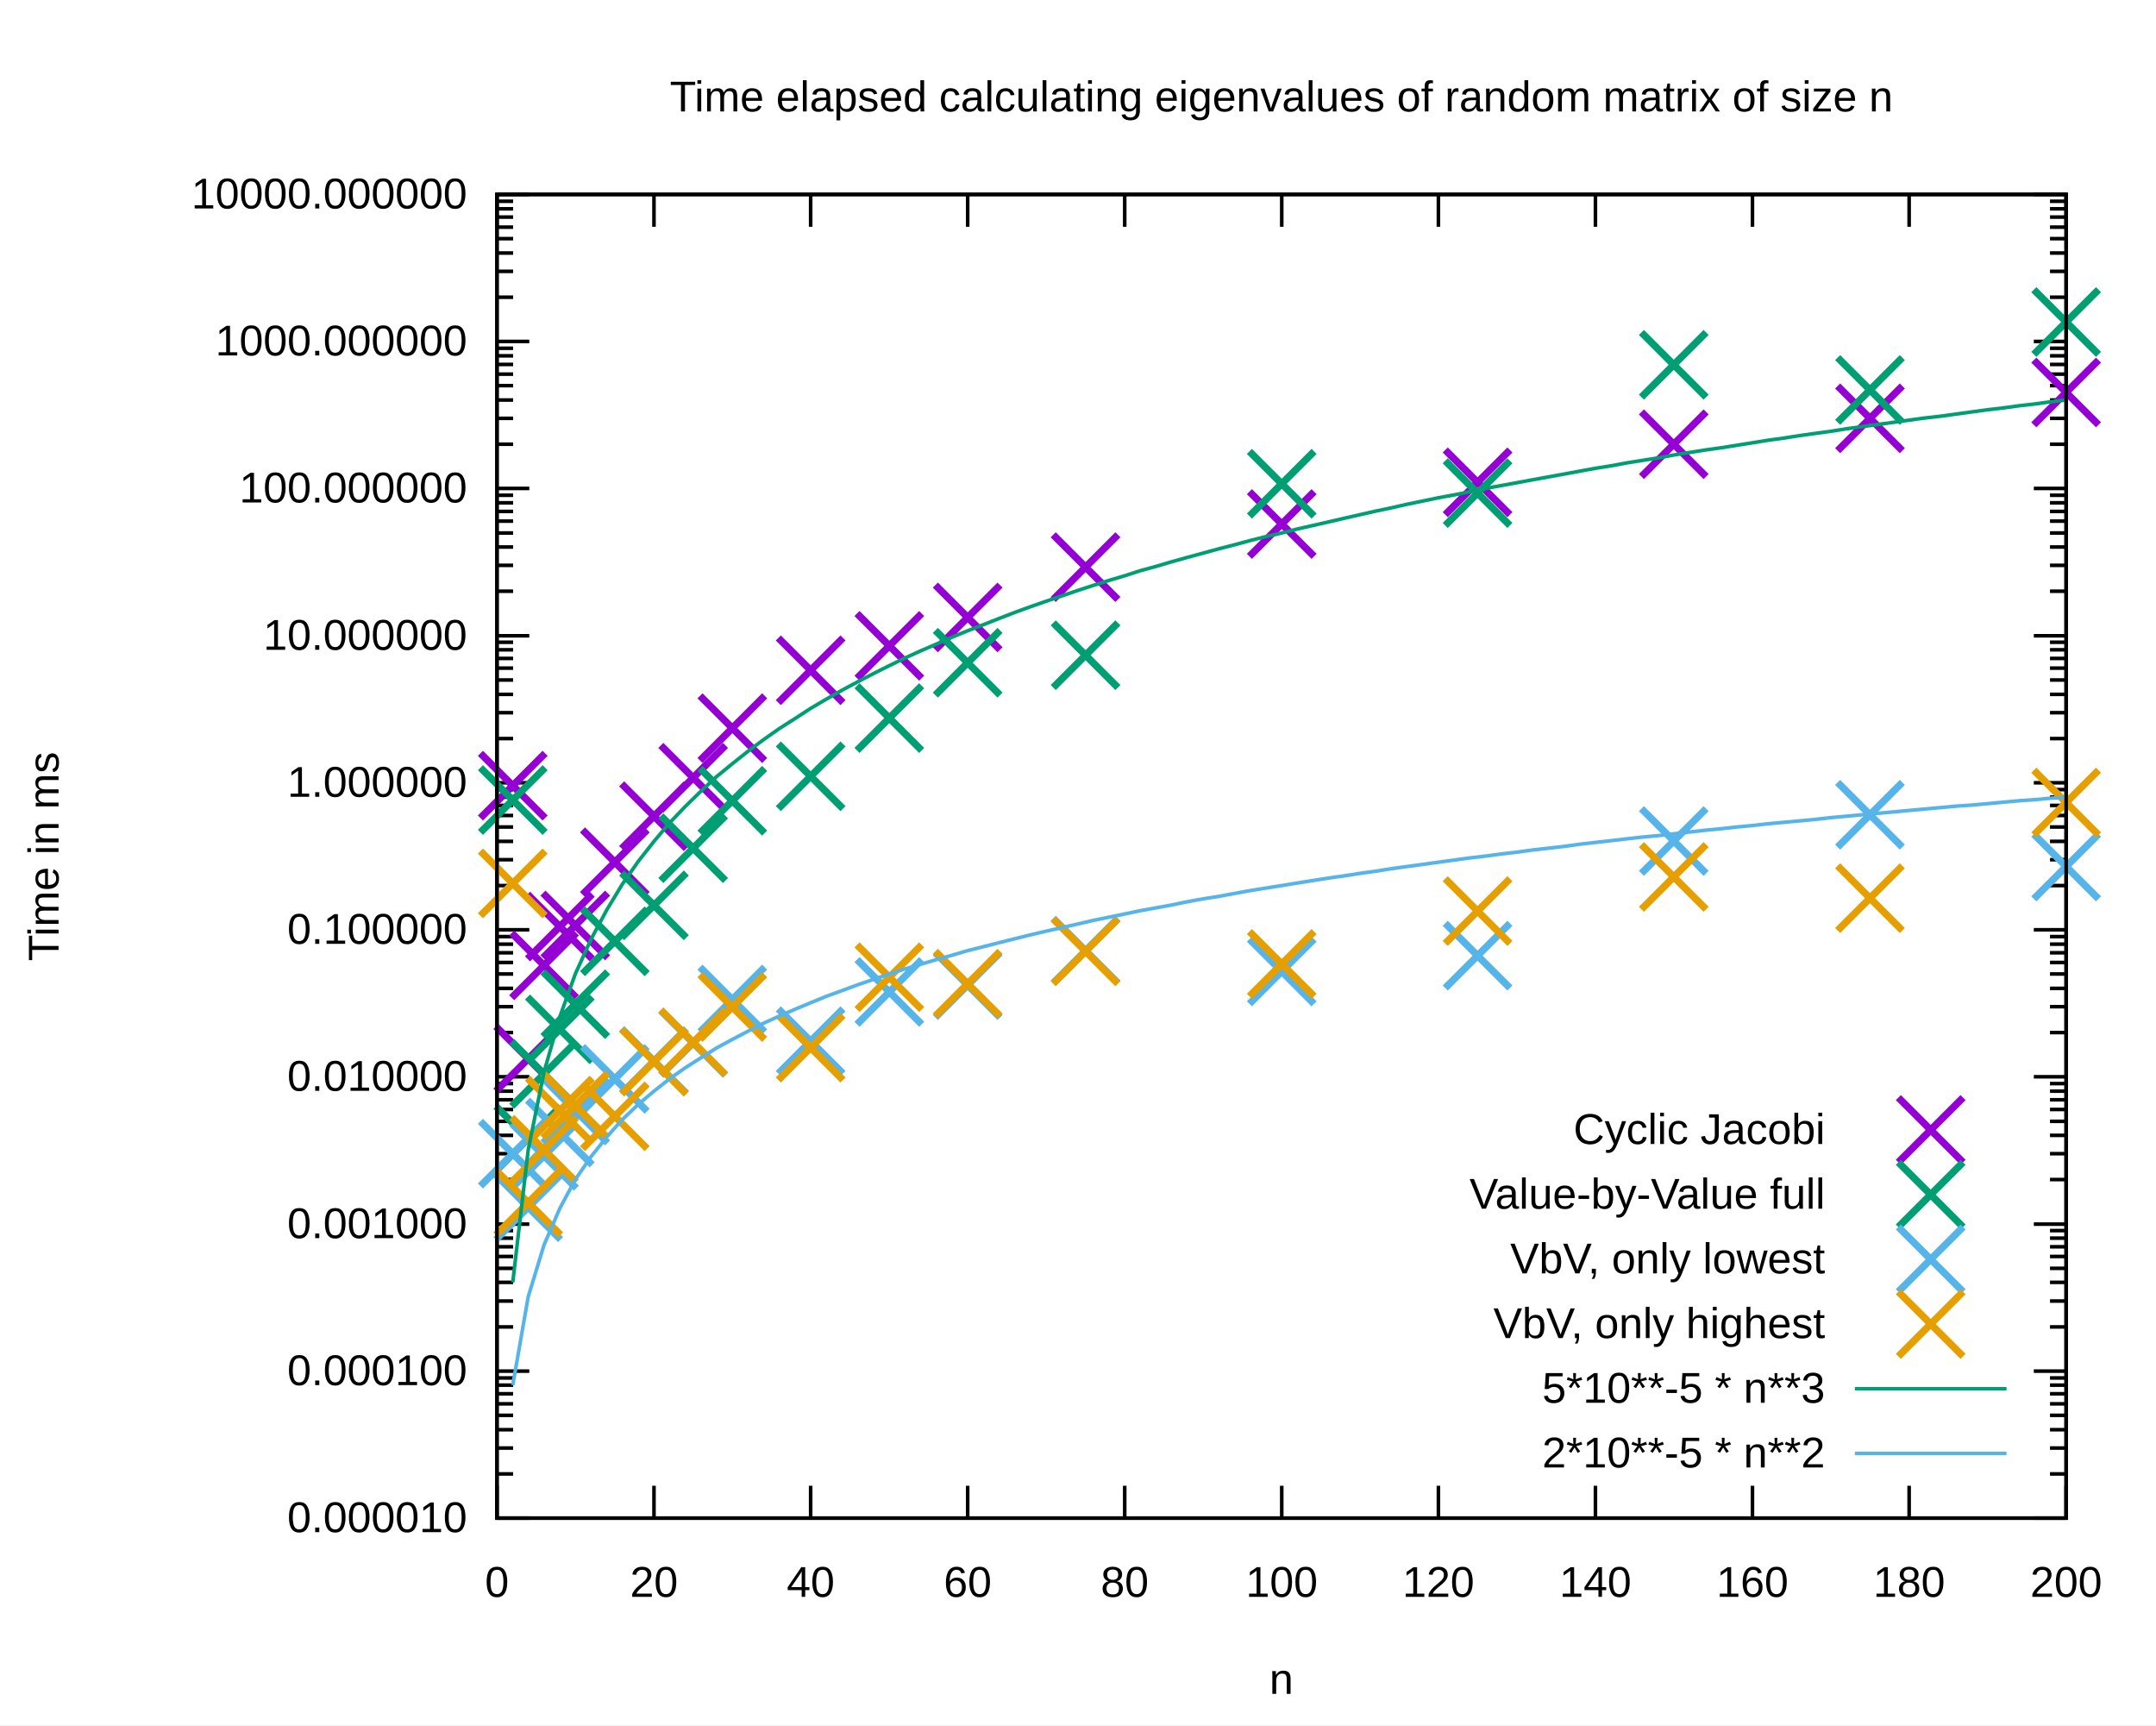
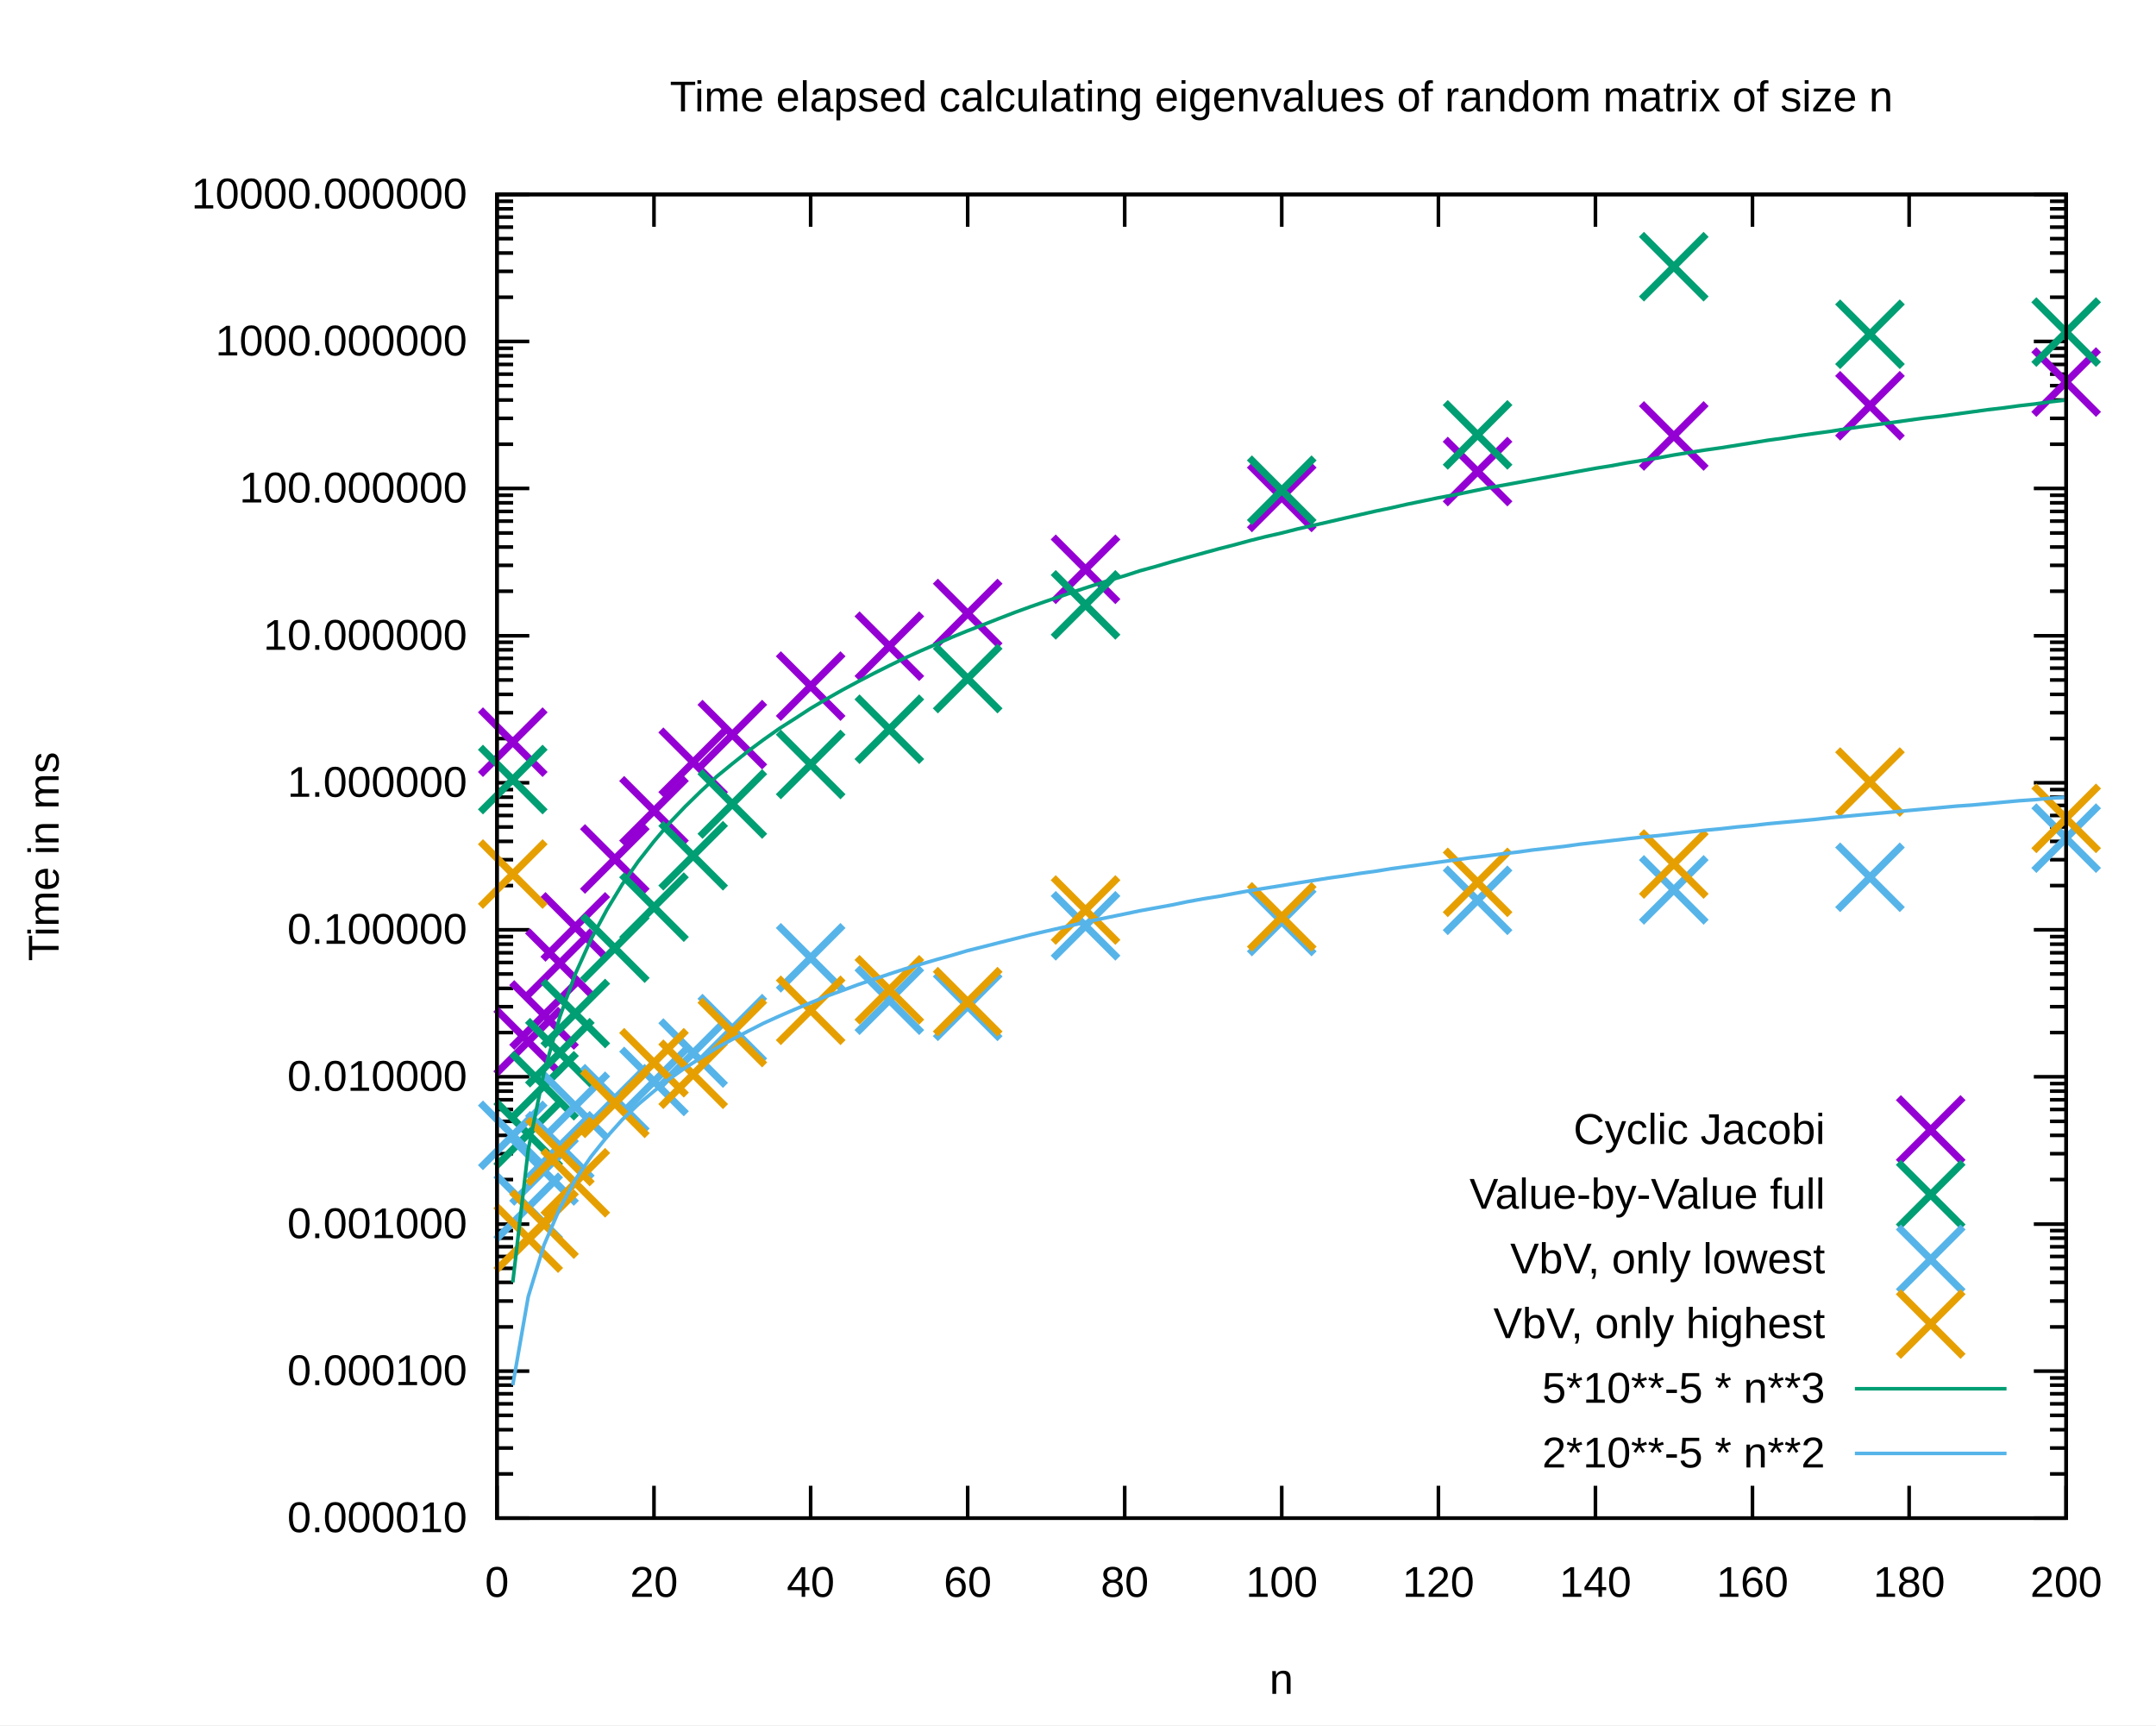
<svg xmlns="http://www.w3.org/2000/svg" xmlns:xlink="http://www.w3.org/1999/xlink" width="600" height="480" viewBox="0 0 600 480">
  <g id="gnuplot_canvas">
    <rect x="0" y="0" width="600" height="480" fill="#ffffff" />
    <defs>
      <circle id="gpDot" r="0.5" stroke-width="0.5" stroke="currentColor" />
      <path id="gpPt0" stroke-width="0.222" stroke="currentColor" d="M-1,0 h2 M0,-1 v2" />
      <path id="gpPt1" stroke-width="0.222" stroke="currentColor" d="M-1,-1 L1,1 M1,-1 L-1,1" />
      <path id="gpPt2" stroke-width="0.222" stroke="currentColor" d="M-1,0 L1,0 M0,-1 L0,1 M-1,-1 L1,1 M-1,1 L1,-1" />
      <rect id="gpPt3" stroke-width="0.222" stroke="currentColor" x="-1" y="-1" width="2" height="2" />
      <rect id="gpPt4" stroke-width="0.222" stroke="currentColor" fill="currentColor" x="-1" y="-1" width="2" height="2" />
      <circle id="gpPt5" stroke-width="0.222" stroke="currentColor" cx="0" cy="0" r="1" />
      <use xlink:href="#gpPt5" id="gpPt6" fill="currentColor" stroke="none" />
      <path id="gpPt7" stroke-width="0.222" stroke="currentColor" d="M0,-1.33 L-1.33,0.67 L1.33,0.67 z" />
      <use xlink:href="#gpPt7" id="gpPt8" fill="currentColor" stroke="none" />
      <use xlink:href="#gpPt7" id="gpPt9" stroke="currentColor" transform="rotate(180)" />
      <use xlink:href="#gpPt9" id="gpPt10" fill="currentColor" stroke="none" />
      <use xlink:href="#gpPt3" id="gpPt11" stroke="currentColor" transform="rotate(45)" />
      <use xlink:href="#gpPt11" id="gpPt12" fill="currentColor" stroke="none" />
      <path id="gpPt13" stroke-width="0.222" stroke="currentColor" d="M0,1.330 L1.265,0.411 L0.782,-1.067 L-0.782,-1.076 L-1.265,0.411 z" />
      <use xlink:href="#gpPt13" id="gpPt14" fill="currentColor" stroke="none" />
      <filter id="textbox" filterUnits="objectBoundingBox" x="0" y="0" height="1" width="1">
        <feFlood flood-color="#FFFFFF" flood-opacity="1" result="bgnd" />
        <feComposite in="SourceGraphic" in2="bgnd" operator="atop" />
      </filter>
      <filter id="greybox" filterUnits="objectBoundingBox" x="0" y="0" height="1" width="1">
        <feFlood flood-color="lightgrey" flood-opacity="1" result="grey" />
        <feComposite in="SourceGraphic" in2="grey" operator="atop" />
      </filter>
    </defs>
    <g fill="none" color="#FFFFFF" stroke="currentColor" stroke-width="1.00" stroke-linecap="butt" stroke-linejoin="miter">
</g>
    <g fill="none" color="black" stroke="currentColor" stroke-width="1.00" stroke-linecap="butt" stroke-linejoin="miter">
      <path stroke="black" d="M138.3,422.4 L147.3,422.4 M575.0,422.4 L566.0,422.4  " />
      <g transform="translate(130.0,426.3)" stroke="none" fill="black" font-family="Arial" font-size="12.00" text-anchor="end">
        <text>
          <tspan font-family="Arial">0.000010</tspan>
        </text>
      </g>
    </g>
    <g fill="none" color="black" stroke="currentColor" stroke-width="1.00" stroke-linecap="butt" stroke-linejoin="miter">
      <path stroke="black" d="M138.3,410.1 L142.8,410.1 M575.0,410.1 L570.5,410.1 M138.3,402.9 L142.8,402.9 M575.0,402.9 L570.5,402.9   M138.3,397.8 L142.8,397.8 M575.0,397.8 L570.5,397.8 M138.3,393.8 L142.8,393.8 M575.0,393.8 L570.5,393.8   M138.3,390.6 L142.8,390.6 M575.0,390.6 L570.5,390.6 M138.3,387.8 L142.8,387.8 M575.0,387.8 L570.5,387.8   M138.3,385.4 L142.8,385.4 M575.0,385.4 L570.5,385.4 M138.3,383.4 L142.8,383.4 M575.0,383.4 L570.5,383.4   M138.3,381.5 L147.3,381.5 M575.0,381.5 L566.0,381.5  " />
      <g transform="translate(130.0,385.4)" stroke="none" fill="black" font-family="Arial" font-size="12.00" text-anchor="end">
        <text>
          <tspan font-family="Arial">0.000100</tspan>
        </text>
      </g>
    </g>
    <g fill="none" color="black" stroke="currentColor" stroke-width="1.00" stroke-linecap="butt" stroke-linejoin="miter">
      <path stroke="black" d="M138.3,369.2 L142.8,369.2 M575.0,369.2 L570.5,369.2 M138.3,362.0 L142.8,362.0 M575.0,362.0 L570.5,362.0   M138.3,356.8 L142.8,356.8 M575.0,356.8 L570.5,356.8 M138.3,352.9 L142.8,352.9 M575.0,352.9 L570.5,352.9   M138.3,349.6 L142.8,349.6 M575.0,349.6 L570.5,349.6 M138.3,346.9 L142.8,346.9 M575.0,346.9 L570.5,346.9   M138.3,344.5 L142.8,344.5 M575.0,344.5 L570.5,344.5 M138.3,342.4 L142.8,342.4 M575.0,342.4 L570.5,342.4   M138.3,340.6 L147.3,340.6 M575.0,340.6 L566.0,340.6  " />
      <g transform="translate(130.0,344.5)" stroke="none" fill="black" font-family="Arial" font-size="12.00" text-anchor="end">
        <text>
          <tspan font-family="Arial">0.001000</tspan>
        </text>
      </g>
    </g>
    <g fill="none" color="black" stroke="currentColor" stroke-width="1.00" stroke-linecap="butt" stroke-linejoin="miter">
      <path stroke="black" d="M138.3,328.2 L142.8,328.2 M575.0,328.2 L570.5,328.2 M138.3,321.0 L142.8,321.0 M575.0,321.0 L570.5,321.0   M138.3,315.9 L142.8,315.9 M575.0,315.9 L570.5,315.9 M138.3,312.0 L142.8,312.0 M575.0,312.0 L570.5,312.0   M138.3,308.7 L142.8,308.7 M575.0,308.7 L570.5,308.7 M138.3,306.0 L142.8,306.0 M575.0,306.0 L570.5,306.0   M138.3,303.6 L142.8,303.6 M575.0,303.6 L570.5,303.6 M138.3,301.5 L142.8,301.5 M575.0,301.5 L570.5,301.5   M138.3,299.6 L147.3,299.6 M575.0,299.6 L566.0,299.6  " />
      <g transform="translate(130.0,303.5)" stroke="none" fill="black" font-family="Arial" font-size="12.00" text-anchor="end">
        <text>
          <tspan font-family="Arial">0.010000</tspan>
        </text>
      </g>
    </g>
    <g fill="none" color="black" stroke="currentColor" stroke-width="1.00" stroke-linecap="butt" stroke-linejoin="miter">
      <path stroke="black" d="M138.3,287.3 L142.8,287.3 M575.0,287.3 L570.5,287.3 M138.3,280.1 L142.8,280.1 M575.0,280.1 L570.5,280.1   M138.3,275.0 L142.8,275.0 M575.0,275.0 L570.5,275.0 M138.3,271.0 L142.8,271.0 M575.0,271.0 L570.5,271.0   M138.3,267.8 L142.8,267.8 M575.0,267.8 L570.5,267.8 M138.3,265.1 L142.8,265.1 M575.0,265.1 L570.5,265.1   M138.3,262.7 L142.8,262.7 M575.0,262.7 L570.5,262.7 M138.3,260.6 L142.8,260.6 M575.0,260.6 L570.5,260.6   M138.3,258.7 L147.3,258.7 M575.0,258.7 L566.0,258.7  " />
      <g transform="translate(130.0,262.6)" stroke="none" fill="black" font-family="Arial" font-size="12.00" text-anchor="end">
        <text>
          <tspan font-family="Arial">0.100000</tspan>
        </text>
      </g>
    </g>
    <g fill="none" color="black" stroke="currentColor" stroke-width="1.00" stroke-linecap="butt" stroke-linejoin="miter">
      <path stroke="black" d="M138.3,246.4 L142.8,246.4 M575.0,246.4 L570.5,246.4 M138.3,239.2 L142.8,239.2 M575.0,239.2 L570.5,239.2   M138.3,234.1 L142.8,234.1 M575.0,234.1 L570.5,234.1 M138.3,230.1 L142.8,230.1 M575.0,230.1 L570.5,230.1   M138.3,226.9 L142.8,226.9 M575.0,226.9 L570.5,226.9 M138.3,224.1 L142.8,224.1 M575.0,224.1 L570.5,224.1   M138.3,221.8 L142.8,221.8 M575.0,221.8 L570.5,221.8 M138.3,219.7 L142.8,219.7 M575.0,219.7 L570.5,219.7   M138.3,217.8 L147.3,217.8 M575.0,217.8 L566.0,217.8  " />
      <g transform="translate(130.0,221.7)" stroke="none" fill="black" font-family="Arial" font-size="12.00" text-anchor="end">
        <text>
          <tspan font-family="Arial">1.000000</tspan>
        </text>
      </g>
    </g>
    <g fill="none" color="black" stroke="currentColor" stroke-width="1.00" stroke-linecap="butt" stroke-linejoin="miter">
      <path stroke="black" d="M138.3,205.5 L142.8,205.5 M575.0,205.5 L570.5,205.5 M138.3,198.3 L142.8,198.3 M575.0,198.3 L570.5,198.3   M138.3,193.2 L142.8,193.2 M575.0,193.2 L570.5,193.2 M138.3,189.2 L142.8,189.2 M575.0,189.2 L570.5,189.2   M138.3,185.9 L142.8,185.9 M575.0,185.9 L570.5,185.9 M138.3,183.2 L142.8,183.2 M575.0,183.2 L570.5,183.2   M138.3,180.8 L142.8,180.8 M575.0,180.8 L570.5,180.8 M138.3,178.7 L142.8,178.7 M575.0,178.7 L570.5,178.7   M138.3,176.9 L147.3,176.9 M575.0,176.9 L566.0,176.9  " />
      <g transform="translate(130.0,180.8)" stroke="none" fill="black" font-family="Arial" font-size="12.00" text-anchor="end">
        <text>
          <tspan font-family="Arial">10.000000</tspan>
        </text>
      </g>
    </g>
    <g fill="none" color="black" stroke="currentColor" stroke-width="1.00" stroke-linecap="butt" stroke-linejoin="miter">
      <path stroke="black" d="M138.3,164.5 L142.8,164.5 M575.0,164.5 L570.5,164.5 M138.3,157.3 L142.8,157.3 M575.0,157.3 L570.5,157.3   M138.3,152.2 L142.8,152.2 M575.0,152.2 L570.5,152.2 M138.3,148.3 L142.8,148.3 M575.0,148.3 L570.5,148.3   M138.3,145.0 L142.8,145.0 M575.0,145.0 L570.5,145.0 M138.3,142.3 L142.8,142.3 M575.0,142.3 L570.5,142.3   M138.3,139.9 L142.8,139.9 M575.0,139.9 L570.5,139.9 M138.3,137.8 L142.8,137.8 M575.0,137.8 L570.5,137.8   M138.3,135.9 L147.3,135.9 M575.0,135.9 L566.0,135.9  " />
      <g transform="translate(130.0,139.8)" stroke="none" fill="black" font-family="Arial" font-size="12.00" text-anchor="end">
        <text>
          <tspan font-family="Arial">100.000000</tspan>
        </text>
      </g>
    </g>
    <g fill="none" color="black" stroke="currentColor" stroke-width="1.00" stroke-linecap="butt" stroke-linejoin="miter">
      <path stroke="black" d="M138.3,123.6 L142.8,123.6 M575.0,123.6 L570.5,123.6 M138.3,116.4 L142.8,116.4 M575.0,116.4 L570.5,116.4   M138.3,111.3 L142.8,111.3 M575.0,111.3 L570.5,111.3 M138.3,107.3 L142.8,107.3 M575.0,107.3 L570.5,107.3   M138.3,104.1 L142.8,104.1 M575.0,104.1 L570.5,104.1 M138.3,101.4 L142.8,101.4 M575.0,101.4 L570.5,101.4   M138.3,99.0 L142.8,99.0 M575.0,99.0 L570.5,99.0 M138.3,96.9 L142.8,96.9 M575.0,96.9 L570.5,96.9   M138.3,95.0 L147.3,95.0 M575.0,95.0 L566.0,95.0  " />
      <g transform="translate(130.0,98.9)" stroke="none" fill="black" font-family="Arial" font-size="12.00" text-anchor="end">
        <text>
          <tspan font-family="Arial">1000.000000</tspan>
        </text>
      </g>
    </g>
    <g fill="none" color="black" stroke="currentColor" stroke-width="1.00" stroke-linecap="butt" stroke-linejoin="miter">
      <path stroke="black" d="M138.3,82.7 L142.8,82.7 M575.0,82.7 L570.5,82.7 M138.3,75.5 L142.8,75.5 M575.0,75.5 L570.5,75.5   M138.3,70.4 L142.8,70.4 M575.0,70.4 L570.5,70.4 M138.3,66.4 L142.8,66.4 M575.0,66.4 L570.5,66.4   M138.3,63.2 L142.8,63.2 M575.0,63.2 L570.5,63.2 M138.3,60.4 L142.8,60.4 M575.0,60.4 L570.5,60.4   M138.3,58.1 L142.8,58.1 M575.0,58.1 L570.5,58.1 M138.3,56.0 L142.8,56.0 M575.0,56.0 L570.5,56.0   M138.3,54.1 L147.3,54.1 M575.0,54.1 L566.0,54.1  " />
      <g transform="translate(130.0,58.0)" stroke="none" fill="black" font-family="Arial" font-size="12.00" text-anchor="end">
        <text>
          <tspan font-family="Arial">10000.000000</tspan>
        </text>
      </g>
    </g>
    <g fill="none" color="black" stroke="currentColor" stroke-width="1.00" stroke-linecap="butt" stroke-linejoin="miter">
      <path stroke="black" d="M138.3,422.4 L138.3,413.4 M138.3,54.1 L138.3,63.1  " />
      <g transform="translate(138.3,444.3)" stroke="none" fill="black" font-family="Arial" font-size="12.00" text-anchor="middle">
        <text>
          <tspan font-family="Arial"> 0</tspan>
        </text>
      </g>
    </g>
    <g fill="none" color="black" stroke="currentColor" stroke-width="1.00" stroke-linecap="butt" stroke-linejoin="miter">
      <path stroke="black" d="M182.0,422.4 L182.0,413.4 M182.0,54.1 L182.0,63.1  " />
      <g transform="translate(182.0,444.3)" stroke="none" fill="black" font-family="Arial" font-size="12.00" text-anchor="middle">
        <text>
          <tspan font-family="Arial"> 20</tspan>
        </text>
      </g>
    </g>
    <g fill="none" color="black" stroke="currentColor" stroke-width="1.00" stroke-linecap="butt" stroke-linejoin="miter">
      <path stroke="black" d="M225.6,422.4 L225.6,413.4 M225.6,54.1 L225.6,63.1  " />
      <g transform="translate(225.6,444.3)" stroke="none" fill="black" font-family="Arial" font-size="12.00" text-anchor="middle">
        <text>
          <tspan font-family="Arial"> 40</tspan>
        </text>
      </g>
    </g>
    <g fill="none" color="black" stroke="currentColor" stroke-width="1.00" stroke-linecap="butt" stroke-linejoin="miter">
      <path stroke="black" d="M269.3,422.4 L269.3,413.4 M269.3,54.1 L269.3,63.1  " />
      <g transform="translate(269.3,444.3)" stroke="none" fill="black" font-family="Arial" font-size="12.00" text-anchor="middle">
        <text>
          <tspan font-family="Arial"> 60</tspan>
        </text>
      </g>
    </g>
    <g fill="none" color="black" stroke="currentColor" stroke-width="1.00" stroke-linecap="butt" stroke-linejoin="miter">
      <path stroke="black" d="M313.0,422.4 L313.0,413.4 M313.0,54.1 L313.0,63.1  " />
      <g transform="translate(313.0,444.3)" stroke="none" fill="black" font-family="Arial" font-size="12.00" text-anchor="middle">
        <text>
          <tspan font-family="Arial"> 80</tspan>
        </text>
      </g>
    </g>
    <g fill="none" color="black" stroke="currentColor" stroke-width="1.00" stroke-linecap="butt" stroke-linejoin="miter">
      <path stroke="black" d="M356.7,422.4 L356.7,413.4 M356.7,54.1 L356.7,63.1  " />
      <g transform="translate(356.7,444.3)" stroke="none" fill="black" font-family="Arial" font-size="12.00" text-anchor="middle">
        <text>
          <tspan font-family="Arial"> 100</tspan>
        </text>
      </g>
    </g>
    <g fill="none" color="black" stroke="currentColor" stroke-width="1.00" stroke-linecap="butt" stroke-linejoin="miter">
      <path stroke="black" d="M400.3,422.4 L400.3,413.4 M400.3,54.1 L400.3,63.1  " />
      <g transform="translate(400.3,444.3)" stroke="none" fill="black" font-family="Arial" font-size="12.00" text-anchor="middle">
        <text>
          <tspan font-family="Arial"> 120</tspan>
        </text>
      </g>
    </g>
    <g fill="none" color="black" stroke="currentColor" stroke-width="1.00" stroke-linecap="butt" stroke-linejoin="miter">
      <path stroke="black" d="M444.0,422.4 L444.0,413.4 M444.0,54.1 L444.0,63.1  " />
      <g transform="translate(444.0,444.3)" stroke="none" fill="black" font-family="Arial" font-size="12.00" text-anchor="middle">
        <text>
          <tspan font-family="Arial"> 140</tspan>
        </text>
      </g>
    </g>
    <g fill="none" color="black" stroke="currentColor" stroke-width="1.00" stroke-linecap="butt" stroke-linejoin="miter">
      <path stroke="black" d="M487.7,422.4 L487.7,413.4 M487.7,54.1 L487.7,63.1  " />
      <g transform="translate(487.7,444.3)" stroke="none" fill="black" font-family="Arial" font-size="12.00" text-anchor="middle">
        <text>
          <tspan font-family="Arial"> 160</tspan>
        </text>
      </g>
    </g>
    <g fill="none" color="black" stroke="currentColor" stroke-width="1.00" stroke-linecap="butt" stroke-linejoin="miter">
      <path stroke="black" d="M531.3,422.4 L531.3,413.4 M531.3,54.1 L531.3,63.1  " />
      <g transform="translate(531.3,444.3)" stroke="none" fill="black" font-family="Arial" font-size="12.00" text-anchor="middle">
        <text>
          <tspan font-family="Arial"> 180</tspan>
        </text>
      </g>
    </g>
    <g fill="none" color="black" stroke="currentColor" stroke-width="1.00" stroke-linecap="butt" stroke-linejoin="miter">
      <path stroke="black" d="M575.0,422.4 L575.0,413.4 M575.0,54.1 L575.0,63.1  " />
      <g transform="translate(575.0,444.3)" stroke="none" fill="black" font-family="Arial" font-size="12.00" text-anchor="middle">
        <text>
          <tspan font-family="Arial"> 200</tspan>
        </text>
      </g>
    </g>
    <g fill="none" color="black" stroke="currentColor" stroke-width="1.00" stroke-linecap="butt" stroke-linejoin="miter">
</g>
    <g fill="none" color="black" stroke="currentColor" stroke-width="1.00" stroke-linecap="butt" stroke-linejoin="miter">
      <path stroke="black" d="M138.3,54.1 L138.3,422.4 L575.0,422.4 L575.0,54.1 L138.3,54.1 Z  " />
    </g>
    <g fill="none" color="black" stroke="currentColor" stroke-width="1.00" stroke-linecap="butt" stroke-linejoin="miter">
      <g transform="translate(16.3,238.3) rotate(270)" stroke="none" fill="black" font-family="Arial" font-size="12.00" text-anchor="middle">
        <text>
          <tspan font-family="Arial">Time in ms</tspan>
        </text>
      </g>
    </g>
    <g fill="none" color="black" stroke="currentColor" stroke-width="1.00" stroke-linecap="butt" stroke-linejoin="miter">
      <g transform="translate(356.6,471.3)" stroke="none" fill="black" font-family="Arial" font-size="12.00" text-anchor="middle">
        <text>
          <tspan font-family="Arial">n</tspan>
        </text>
      </g>
    </g>
    <g fill="none" color="black" stroke="currentColor" stroke-width="1.00" stroke-linecap="butt" stroke-linejoin="miter">
      <g transform="translate(356.6,31.0)" stroke="none" fill="black" font-family="Arial" font-size="12.00" text-anchor="middle">
        <text>
          <tspan font-family="Arial">Time elapsed calculating eigenvalues of random matrix of size n</tspan>
        </text>
      </g>
    </g>
    <g id="gnuplot_plot_1">
      <g fill="none" color="black" stroke="currentColor" stroke-width="1.00" stroke-linecap="butt" stroke-linejoin="miter">
        <g transform="translate(507.9,318.3)" stroke="none" fill="black" font-family="Arial" font-size="12.00" text-anchor="end">
          <text>
            <tspan font-family="Arial">Cyclic Jacobi</tspan>
          </text>
        </g>
      </g>
      <g fill="none" color="black" stroke="currentColor" stroke-width="1.00" stroke-linecap="butt" stroke-linejoin="miter">
-         <use xlink:href="#gpPt1" transform="translate(142.7,218.6) scale(9.00)" color="rgb(148,   0, 211)" />
-         <use xlink:href="#gpPt1" transform="translate(147.0,294.6) scale(9.00)" color="rgb(148,   0, 211)" />
-         <use xlink:href="#gpPt1" transform="translate(151.4,268.6) scale(9.00)" color="rgb(148,   0, 211)" />
-         <use xlink:href="#gpPt1" transform="translate(155.8,257.8) scale(9.00)" color="rgb(148,   0, 211)" />
-         <use xlink:href="#gpPt1" transform="translate(160.1,257.5) scale(9.00)" color="rgb(148,   0, 211)" />
-         <use xlink:href="#gpPt1" transform="translate(171.1,239.9) scale(9.00)" color="rgb(148,   0, 211)" />
-         <use xlink:href="#gpPt1" transform="translate(182.0,227.1) scale(9.00)" color="rgb(148,   0, 211)" />
-         <use xlink:href="#gpPt1" transform="translate(192.9,216.4) scale(9.00)" color="rgb(148,   0, 211)" />
-         <use xlink:href="#gpPt1" transform="translate(203.8,202.6) scale(9.00)" color="rgb(148,   0, 211)" />
-         <use xlink:href="#gpPt1" transform="translate(225.6,186.5) scale(9.00)" color="rgb(148,   0, 211)" />
-         <use xlink:href="#gpPt1" transform="translate(247.5,179.7) scale(9.00)" color="rgb(148,   0, 211)" />
-         <use xlink:href="#gpPt1" transform="translate(269.3,171.8) scale(9.00)" color="rgb(148,   0, 211)" />
-         <use xlink:href="#gpPt1" transform="translate(302.1,157.8) scale(9.00)" color="rgb(148,   0, 211)" />
-         <use xlink:href="#gpPt1" transform="translate(356.7,145.8) scale(9.00)" color="rgb(148,   0, 211)" />
-         <use xlink:href="#gpPt1" transform="translate(411.2,134.2) scale(9.00)" color="rgb(148,   0, 211)" />
-         <use xlink:href="#gpPt1" transform="translate(465.8,123.6) scale(9.00)" color="rgb(148,   0, 211)" />
-         <use xlink:href="#gpPt1" transform="translate(520.4,116.4) scale(9.00)" color="rgb(148,   0, 211)" />
-         <use xlink:href="#gpPt1" transform="translate(575.0,109.2) scale(9.00)" color="rgb(148,   0, 211)" />
+         <use xlink:href="#gpPt1" transform="translate(142.7,206.5) scale(9.00)" color="rgb(148,   0, 211)" />
+         <use xlink:href="#gpPt1" transform="translate(147.0,289.8) scale(9.00)" color="rgb(148,   0, 211)" />
+         <use xlink:href="#gpPt1" transform="translate(151.4,282.4) scale(9.00)" color="rgb(148,   0, 211)" />
+         <use xlink:href="#gpPt1" transform="translate(155.8,268.0) scale(9.00)" color="rgb(148,   0, 211)" />
+         <use xlink:href="#gpPt1" transform="translate(160.1,257.9) scale(9.00)" color="rgb(148,   0, 211)" />
+         <use xlink:href="#gpPt1" transform="translate(171.1,239.0) scale(9.00)" color="rgb(148,   0, 211)" />
+         <use xlink:href="#gpPt1" transform="translate(182.0,225.6) scale(9.00)" color="rgb(148,   0, 211)" />
+         <use xlink:href="#gpPt1" transform="translate(192.9,212.1) scale(9.00)" color="rgb(148,   0, 211)" />
+         <use xlink:href="#gpPt1" transform="translate(203.8,204.4) scale(9.00)" color="rgb(148,   0, 211)" />
+         <use xlink:href="#gpPt1" transform="translate(225.6,190.9) scale(9.00)" color="rgb(148,   0, 211)" />
+         <use xlink:href="#gpPt1" transform="translate(247.5,179.8) scale(9.00)" color="rgb(148,   0, 211)" />
+         <use xlink:href="#gpPt1" transform="translate(269.3,170.7) scale(9.00)" color="rgb(148,   0, 211)" />
+         <use xlink:href="#gpPt1" transform="translate(302.1,158.4) scale(9.00)" color="rgb(148,   0, 211)" />
+         <use xlink:href="#gpPt1" transform="translate(356.7,138.4) scale(9.00)" color="rgb(148,   0, 211)" />
+         <use xlink:href="#gpPt1" transform="translate(411.2,131.2) scale(9.00)" color="rgb(148,   0, 211)" />
+         <use xlink:href="#gpPt1" transform="translate(465.8,121.3) scale(9.00)" color="rgb(148,   0, 211)" />
+         <use xlink:href="#gpPt1" transform="translate(520.4,112.9) scale(9.00)" color="rgb(148,   0, 211)" />
+         <use xlink:href="#gpPt1" transform="translate(575.0,106.3) scale(9.00)" color="rgb(148,   0, 211)" />
        <use xlink:href="#gpPt1" transform="translate(537.3,314.4) scale(9.00)" color="rgb(148,   0, 211)" />
      </g>
    </g>
    <g id="gnuplot_plot_2">
      <g fill="none" color="black" stroke="currentColor" stroke-width="1.00" stroke-linecap="butt" stroke-linejoin="miter">
        <g transform="translate(507.9,336.3)" stroke="none" fill="black" font-family="Arial" font-size="12.00" text-anchor="end">
          <text>
            <tspan font-family="Arial">Value-by-Value full</tspan>
          </text>
        </g>
      </g>
      <g fill="none" color="black" stroke="currentColor" stroke-width="1.00" stroke-linecap="butt" stroke-linejoin="miter">
-         <use xlink:href="#gpPt1" transform="translate(142.7,222.6) scale(9.00)" color="rgb(  0, 158, 115)" />
-         <use xlink:href="#gpPt1" transform="translate(147.0,316.8) scale(9.00)" color="rgb(  0, 158, 115)" />
-         <use xlink:href="#gpPt1" transform="translate(151.4,298.8) scale(9.00)" color="rgb(  0, 158, 115)" />
-         <use xlink:href="#gpPt1" transform="translate(155.8,286.4) scale(9.00)" color="rgb(  0, 158, 115)" />
-         <use xlink:href="#gpPt1" transform="translate(160.1,279.4) scale(9.00)" color="rgb(  0, 158, 115)" />
-         <use xlink:href="#gpPt1" transform="translate(171.1,261.9) scale(9.00)" color="rgb(  0, 158, 115)" />
-         <use xlink:href="#gpPt1" transform="translate(182.0,251.9) scale(9.00)" color="rgb(  0, 158, 115)" />
-         <use xlink:href="#gpPt1" transform="translate(192.9,236.0) scale(9.00)" color="rgb(  0, 158, 115)" />
-         <use xlink:href="#gpPt1" transform="translate(203.8,222.8) scale(9.00)" color="rgb(  0, 158, 115)" />
-         <use xlink:href="#gpPt1" transform="translate(225.6,216.0) scale(9.00)" color="rgb(  0, 158, 115)" />
-         <use xlink:href="#gpPt1" transform="translate(247.5,199.8) scale(9.00)" color="rgb(  0, 158, 115)" />
-         <use xlink:href="#gpPt1" transform="translate(269.3,184.4) scale(9.00)" color="rgb(  0, 158, 115)" />
-         <use xlink:href="#gpPt1" transform="translate(302.1,182.3) scale(9.00)" color="rgb(  0, 158, 115)" />
-         <use xlink:href="#gpPt1" transform="translate(356.7,134.6) scale(9.00)" color="rgb(  0, 158, 115)" />
-         <use xlink:href="#gpPt1" transform="translate(411.2,137.2) scale(9.00)" color="rgb(  0, 158, 115)" />
-         <use xlink:href="#gpPt1" transform="translate(465.8,101.5) scale(9.00)" color="rgb(  0, 158, 115)" />
-         <use xlink:href="#gpPt1" transform="translate(520.4,108.5) scale(9.00)" color="rgb(  0, 158, 115)" />
-         <use xlink:href="#gpPt1" transform="translate(575.0,89.6) scale(9.00)" color="rgb(  0, 158, 115)" />
+         <use xlink:href="#gpPt1" transform="translate(142.7,216.9) scale(9.00)" color="rgb(  0, 158, 115)" />
+         <use xlink:href="#gpPt1" transform="translate(147.0,315.5) scale(9.00)" color="rgb(  0, 158, 115)" />
+         <use xlink:href="#gpPt1" transform="translate(151.4,302.1) scale(9.00)" color="rgb(  0, 158, 115)" />
+         <use xlink:href="#gpPt1" transform="translate(155.8,292.9) scale(9.00)" color="rgb(  0, 158, 115)" />
+         <use xlink:href="#gpPt1" transform="translate(160.1,282.0) scale(9.00)" color="rgb(  0, 158, 115)" />
+         <use xlink:href="#gpPt1" transform="translate(171.1,263.8) scale(9.00)" color="rgb(  0, 158, 115)" />
+         <use xlink:href="#gpPt1" transform="translate(182.0,252.4) scale(9.00)" color="rgb(  0, 158, 115)" />
+         <use xlink:href="#gpPt1" transform="translate(192.9,238.1) scale(9.00)" color="rgb(  0, 158, 115)" />
+         <use xlink:href="#gpPt1" transform="translate(203.8,223.7) scale(9.00)" color="rgb(  0, 158, 115)" />
+         <use xlink:href="#gpPt1" transform="translate(225.6,212.7) scale(9.00)" color="rgb(  0, 158, 115)" />
+         <use xlink:href="#gpPt1" transform="translate(247.5,202.9) scale(9.00)" color="rgb(  0, 158, 115)" />
+         <use xlink:href="#gpPt1" transform="translate(269.3,188.8) scale(9.00)" color="rgb(  0, 158, 115)" />
+         <use xlink:href="#gpPt1" transform="translate(302.1,168.3) scale(9.00)" color="rgb(  0, 158, 115)" />
+         <use xlink:href="#gpPt1" transform="translate(356.7,136.4) scale(9.00)" color="rgb(  0, 158, 115)" />
+         <use xlink:href="#gpPt1" transform="translate(411.2,121.0) scale(9.00)" color="rgb(  0, 158, 115)" />
+         <use xlink:href="#gpPt1" transform="translate(465.8,74.2) scale(9.00)" color="rgb(  0, 158, 115)" />
+         <use xlink:href="#gpPt1" transform="translate(520.4,93.0) scale(9.00)" color="rgb(  0, 158, 115)" />
+         <use xlink:href="#gpPt1" transform="translate(575.0,92.4) scale(9.00)" color="rgb(  0, 158, 115)" />
        <use xlink:href="#gpPt1" transform="translate(537.3,332.4) scale(9.00)" color="rgb(  0, 158, 115)" />
      </g>
    </g>
    <g id="gnuplot_plot_3">
      <g fill="none" color="black" stroke="currentColor" stroke-width="1.00" stroke-linecap="butt" stroke-linejoin="miter">
        <g transform="translate(507.9,354.3)" stroke="none" fill="black" font-family="Arial" font-size="12.00" text-anchor="end">
          <text>
            <tspan font-family="Arial">VbV, only lowest</tspan>
          </text>
        </g>
      </g>
      <g fill="none" color="black" stroke="currentColor" stroke-width="1.00" stroke-linecap="butt" stroke-linejoin="miter">
-         <use xlink:href="#gpPt1" transform="translate(142.7,321.0) scale(9.00)" color="rgb( 86, 180, 233)" />
+         <use xlink:href="#gpPt1" transform="translate(142.7,315.9) scale(9.00)" color="rgb( 86, 180, 233)" />
        <use xlink:href="#gpPt1" transform="translate(147.0,335.9) scale(9.00)" color="rgb( 86, 180, 233)" />
-         <use xlink:href="#gpPt1" transform="translate(151.4,321.6) scale(9.00)" color="rgb( 86, 180, 233)" />
-         <use xlink:href="#gpPt1" transform="translate(155.8,315.1) scale(9.00)" color="rgb( 86, 180, 233)" />
-         <use xlink:href="#gpPt1" transform="translate(160.1,309.0) scale(9.00)" color="rgb( 86, 180, 233)" />
-         <use xlink:href="#gpPt1" transform="translate(171.1,300.2) scale(9.00)" color="rgb( 86, 180, 233)" />
-         <use xlink:href="#gpPt1" transform="translate(182.0,295.2) scale(9.00)" color="rgb( 86, 180, 233)" />
-         <use xlink:href="#gpPt1" transform="translate(192.9,290.2) scale(9.00)" color="rgb( 86, 180, 233)" />
-         <use xlink:href="#gpPt1" transform="translate(203.8,278.1) scale(9.00)" color="rgb( 86, 180, 233)" />
-         <use xlink:href="#gpPt1" transform="translate(225.6,289.7) scale(9.00)" color="rgb( 86, 180, 233)" />
-         <use xlink:href="#gpPt1" transform="translate(247.5,276.0) scale(9.00)" color="rgb( 86, 180, 233)" />
-         <use xlink:href="#gpPt1" transform="translate(269.3,274.1) scale(9.00)" color="rgb( 86, 180, 233)" />
-         <use xlink:href="#gpPt1" transform="translate(302.1,264.5) scale(9.00)" color="rgb( 86, 180, 233)" />
-         <use xlink:href="#gpPt1" transform="translate(356.7,270.3) scale(9.00)" color="rgb( 86, 180, 233)" />
-         <use xlink:href="#gpPt1" transform="translate(411.2,265.9) scale(9.00)" color="rgb( 86, 180, 233)" />
-         <use xlink:href="#gpPt1" transform="translate(465.8,234.0) scale(9.00)" color="rgb( 86, 180, 233)" />
-         <use xlink:href="#gpPt1" transform="translate(520.4,226.7) scale(9.00)" color="rgb( 86, 180, 233)" />
-         <use xlink:href="#gpPt1" transform="translate(575.0,241.1) scale(9.00)" color="rgb( 86, 180, 233)" />
+         <use xlink:href="#gpPt1" transform="translate(151.4,325.8) scale(9.00)" color="rgb( 86, 180, 233)" />
+         <use xlink:href="#gpPt1" transform="translate(155.8,318.8) scale(9.00)" color="rgb( 86, 180, 233)" />
+         <use xlink:href="#gpPt1" transform="translate(160.1,307.8) scale(9.00)" color="rgb( 86, 180, 233)" />
+         <use xlink:href="#gpPt1" transform="translate(171.1,305.7) scale(9.00)" color="rgb( 86, 180, 233)" />
+         <use xlink:href="#gpPt1" transform="translate(182.0,300.9) scale(9.00)" color="rgb( 86, 180, 233)" />
+         <use xlink:href="#gpPt1" transform="translate(192.9,293.0) scale(9.00)" color="rgb( 86, 180, 233)" />
+         <use xlink:href="#gpPt1" transform="translate(203.8,286.2) scale(9.00)" color="rgb( 86, 180, 233)" />
+         <use xlink:href="#gpPt1" transform="translate(225.6,266.5) scale(9.00)" color="rgb( 86, 180, 233)" />
+         <use xlink:href="#gpPt1" transform="translate(247.5,278.3) scale(9.00)" color="rgb( 86, 180, 233)" />
+         <use xlink:href="#gpPt1" transform="translate(269.3,280.0) scale(9.00)" color="rgb( 86, 180, 233)" />
+         <use xlink:href="#gpPt1" transform="translate(302.1,257.6) scale(9.00)" color="rgb( 86, 180, 233)" />
+         <use xlink:href="#gpPt1" transform="translate(356.7,256.4) scale(9.00)" color="rgb( 86, 180, 233)" />
+         <use xlink:href="#gpPt1" transform="translate(411.2,250.5) scale(9.00)" color="rgb( 86, 180, 233)" />
+         <use xlink:href="#gpPt1" transform="translate(465.8,247.6) scale(9.00)" color="rgb( 86, 180, 233)" />
+         <use xlink:href="#gpPt1" transform="translate(520.4,244.1) scale(9.00)" color="rgb( 86, 180, 233)" />
+         <use xlink:href="#gpPt1" transform="translate(575.0,233.2) scale(9.00)" color="rgb( 86, 180, 233)" />
        <use xlink:href="#gpPt1" transform="translate(537.3,350.4) scale(9.00)" color="rgb( 86, 180, 233)" />
      </g>
    </g>
    <g id="gnuplot_plot_4">
      <g fill="none" color="black" stroke="currentColor" stroke-width="1.00" stroke-linecap="butt" stroke-linejoin="miter">
        <g transform="translate(507.9,372.3)" stroke="none" fill="black" font-family="Arial" font-size="12.00" text-anchor="end">
          <text>
            <tspan font-family="Arial">VbV, only highest</tspan>
          </text>
        </g>
      </g>
      <g fill="none" color="black" stroke="currentColor" stroke-width="1.00" stroke-linecap="butt" stroke-linejoin="miter">
-         <use xlink:href="#gpPt1" transform="translate(142.7,245.8) scale(9.00)" color="rgb(230, 159,   0)" />
-         <use xlink:href="#gpPt1" transform="translate(147.0,334.6) scale(9.00)" color="rgb(230, 159,   0)" />
-         <use xlink:href="#gpPt1" transform="translate(151.4,319.9) scale(9.00)" color="rgb(230, 159,   0)" />
-         <use xlink:href="#gpPt1" transform="translate(155.8,309.0) scale(9.00)" color="rgb(230, 159,   0)" />
-         <use xlink:href="#gpPt1" transform="translate(160.1,307.6) scale(9.00)" color="rgb(230, 159,   0)" />
-         <use xlink:href="#gpPt1" transform="translate(171.1,310.6) scale(9.00)" color="rgb(230, 159,   0)" />
-         <use xlink:href="#gpPt1" transform="translate(182.0,295.4) scale(9.00)" color="rgb(230, 159,   0)" />
-         <use xlink:href="#gpPt1" transform="translate(192.9,290.0) scale(9.00)" color="rgb(230, 159,   0)" />
-         <use xlink:href="#gpPt1" transform="translate(203.8,280.2) scale(9.00)" color="rgb(230, 159,   0)" />
-         <use xlink:href="#gpPt1" transform="translate(225.6,291.5) scale(9.00)" color="rgb(230, 159,   0)" />
-         <use xlink:href="#gpPt1" transform="translate(247.5,271.9) scale(9.00)" color="rgb(230, 159,   0)" />
-         <use xlink:href="#gpPt1" transform="translate(269.3,273.7) scale(9.00)" color="rgb(230, 159,   0)" />
-         <use xlink:href="#gpPt1" transform="translate(302.1,264.7) scale(9.00)" color="rgb(230, 159,   0)" />
-         <use xlink:href="#gpPt1" transform="translate(356.7,268.2) scale(9.00)" color="rgb(230, 159,   0)" />
-         <use xlink:href="#gpPt1" transform="translate(411.2,253.5) scale(9.00)" color="rgb(230, 159,   0)" />
-         <use xlink:href="#gpPt1" transform="translate(465.8,244.0) scale(9.00)" color="rgb(230, 159,   0)" />
-         <use xlink:href="#gpPt1" transform="translate(520.4,249.9) scale(9.00)" color="rgb(230, 159,   0)" />
-         <use xlink:href="#gpPt1" transform="translate(575.0,223.3) scale(9.00)" color="rgb(230, 159,   0)" />
+         <use xlink:href="#gpPt1" transform="translate(142.7,243.2) scale(9.00)" color="rgb(230, 159,   0)" />
+         <use xlink:href="#gpPt1" transform="translate(147.0,344.5) scale(9.00)" color="rgb(230, 159,   0)" />
+         <use xlink:href="#gpPt1" transform="translate(151.4,340.6) scale(9.00)" color="rgb(230, 159,   0)" />
+         <use xlink:href="#gpPt1" transform="translate(155.8,320.4) scale(9.00)" color="rgb(230, 159,   0)" />
+         <use xlink:href="#gpPt1" transform="translate(160.1,329.1) scale(9.00)" color="rgb(230, 159,   0)" />
+         <use xlink:href="#gpPt1" transform="translate(171.1,307.0) scale(9.00)" color="rgb(230, 159,   0)" />
+         <use xlink:href="#gpPt1" transform="translate(182.0,295.7) scale(9.00)" color="rgb(230, 159,   0)" />
+         <use xlink:href="#gpPt1" transform="translate(192.9,298.9) scale(9.00)" color="rgb(230, 159,   0)" />
+         <use xlink:href="#gpPt1" transform="translate(203.8,287.3) scale(9.00)" color="rgb(230, 159,   0)" />
+         <use xlink:href="#gpPt1" transform="translate(225.6,281.1) scale(9.00)" color="rgb(230, 159,   0)" />
+         <use xlink:href="#gpPt1" transform="translate(247.5,275.4) scale(9.00)" color="rgb(230, 159,   0)" />
+         <use xlink:href="#gpPt1" transform="translate(269.3,278.7) scale(9.00)" color="rgb(230, 159,   0)" />
+         <use xlink:href="#gpPt1" transform="translate(302.1,253.2) scale(9.00)" color="rgb(230, 159,   0)" />
+         <use xlink:href="#gpPt1" transform="translate(356.7,255.1) scale(9.00)" color="rgb(230, 159,   0)" />
+         <use xlink:href="#gpPt1" transform="translate(411.2,245.5) scale(9.00)" color="rgb(230, 159,   0)" />
+         <use xlink:href="#gpPt1" transform="translate(465.8,240.4) scale(9.00)" color="rgb(230, 159,   0)" />
+         <use xlink:href="#gpPt1" transform="translate(520.4,217.6) scale(9.00)" color="rgb(230, 159,   0)" />
+         <use xlink:href="#gpPt1" transform="translate(575.0,227.7) scale(9.00)" color="rgb(230, 159,   0)" />
        <use xlink:href="#gpPt1" transform="translate(537.3,368.4) scale(9.00)" color="rgb(230, 159,   0)" />
      </g>
    </g>
    <g id="gnuplot_plot_5">
      <g fill="none" color="black" stroke="currentColor" stroke-width="1.00" stroke-linecap="butt" stroke-linejoin="miter">
        <g transform="translate(507.9,390.3)" stroke="none" fill="black" font-family="Arial" font-size="12.00" text-anchor="end">
          <text>
            <tspan font-family="Arial">5*10**-5 * n**3</tspan>
          </text>
        </g>
      </g>
      <g fill="none" color="black" stroke="currentColor" stroke-width="1.00" stroke-linecap="butt" stroke-linejoin="miter">
        <path stroke="rgb(  0, 158, 115)" d="M516.2,386.4 L558.4,386.4 M142.7,356.8 L147.0,319.9 L151.4,298.3 L155.8,282.9 L160.1,271.0 L164.5,261.3   L168.9,253.1 L173.2,246.0 L177.6,239.7 L182.0,234.1 L186.3,229.0 L190.7,224.4 L195.1,220.1 L199.4,216.1   L203.8,212.5 L208.2,209.0 L212.5,205.8 L216.9,202.7 L221.3,199.9 L225.6,197.1 L230.0,194.5 L234.4,192.0   L238.7,189.7 L243.1,187.4 L247.5,185.2 L251.8,183.1 L256.2,181.1 L260.6,179.2 L264.9,177.3 L269.3,175.5   L273.7,173.8 L278.0,172.1 L282.4,170.4 L286.8,168.8 L291.1,167.3 L295.5,165.8 L299.9,164.3 L304.2,162.9   L308.6,161.5 L313.0,160.2 L317.3,158.8 L321.7,157.6 L326.1,156.3 L330.4,155.1 L334.8,153.9 L339.2,152.7   L343.5,151.6 L347.9,150.4 L352.3,149.3 L356.7,148.3 L361.0,147.2 L365.4,146.2 L369.8,145.2 L374.1,144.2   L378.5,143.2 L382.9,142.2 L387.2,141.3 L391.6,140.3 L396.0,139.4 L400.3,138.5 L404.7,137.7 L409.1,136.8   L413.4,135.9 L417.8,135.1 L422.2,134.3 L426.5,133.5 L430.9,132.7 L435.3,131.9 L439.6,131.1 L444.0,130.3   L448.4,129.6 L452.7,128.8 L457.1,128.1 L461.5,127.4 L465.8,126.6 L470.2,125.9 L474.6,125.2 L478.9,124.6   L483.3,123.9 L487.7,123.2 L492.0,122.5 L496.4,121.9 L500.8,121.2 L505.1,120.6 L509.5,120.0 L513.9,119.3   L518.2,118.7 L522.6,118.1 L527.0,117.5 L531.3,116.9 L535.7,116.3 L540.1,115.8 L544.4,115.2 L548.8,114.6   L553.2,114.0 L557.5,113.5 L561.9,112.9 L566.3,112.4 L570.6,111.8 L575.0,111.3  " />
      </g>
    </g>
    <g id="gnuplot_plot_6">
      <g fill="none" color="black" stroke="currentColor" stroke-width="1.00" stroke-linecap="butt" stroke-linejoin="miter">
        <g transform="translate(507.9,408.3)" stroke="none" fill="black" font-family="Arial" font-size="12.00" text-anchor="end">
          <text>
            <tspan font-family="Arial">2*10**-5 * n**2</tspan>
          </text>
        </g>
      </g>
      <g fill="none" color="black" stroke="currentColor" stroke-width="1.00" stroke-linecap="butt" stroke-linejoin="miter">
        <path stroke="rgb( 86, 180, 233)" d="M516.2,404.4 L558.4,404.4 M142.7,385.4 L147.0,360.8 L151.4,346.4 L155.8,336.2 L160.1,328.2 L164.5,321.8   L168.9,316.3 L173.2,311.5 L177.6,307.3 L182.0,303.6 L186.3,300.2 L190.7,297.1 L195.1,294.3 L199.4,291.6   L203.8,289.2 L208.2,286.9 L212.5,284.7 L216.9,282.7 L221.3,280.8 L225.6,279.0 L230.0,277.2 L234.4,275.6   L238.7,274.0 L243.1,272.5 L247.5,271.0 L251.8,269.6 L256.2,268.3 L260.6,267.0 L264.9,265.8 L269.3,264.5   L273.7,263.4 L278.0,262.3 L282.4,261.2 L286.8,260.1 L291.1,259.1 L295.5,258.1 L299.9,257.1 L304.2,256.1   L308.6,255.2 L313.0,254.3 L317.3,253.4 L321.7,252.6 L326.1,251.8 L330.4,250.9 L334.8,250.1 L339.2,249.4   L343.5,248.6 L347.9,247.8 L352.3,247.1 L356.7,246.4 L361.0,245.7 L365.4,245.0 L369.8,244.3 L374.1,243.7   L378.5,243.0 L382.9,242.4 L387.2,241.7 L391.6,241.1 L396.0,240.5 L400.3,239.9 L404.7,239.3 L409.1,238.7   L413.4,238.2 L417.8,237.6 L422.2,237.1 L426.5,236.5 L430.9,236.0 L435.3,235.5 L439.6,234.9 L444.0,234.4   L448.4,233.9 L452.7,233.4 L457.1,232.9 L461.5,232.5 L465.8,232.0 L470.2,231.5 L474.6,231.0 L478.9,230.6   L483.3,230.1 L487.7,229.7 L492.0,229.2 L496.4,228.8 L500.8,228.4 L505.1,228.0 L509.5,227.5 L513.9,227.1   L518.2,226.7 L522.6,226.3 L527.0,225.9 L531.3,225.5 L535.7,225.1 L540.1,224.7 L544.4,224.3 L548.8,224.0   L553.2,223.6 L557.5,223.2 L561.9,222.8 L566.3,222.5 L570.6,222.1 L575.0,221.8  " />
      </g>
    </g>
    <g fill="none" color="#FFFFFF" stroke="rgb( 86, 180, 233)" stroke-width="2.00" stroke-linecap="butt" stroke-linejoin="miter">
</g>
    <g fill="none" color="black" stroke="currentColor" stroke-width="2.00" stroke-linecap="butt" stroke-linejoin="miter">
</g>
    <g fill="none" color="black" stroke="black" stroke-width="1.00" stroke-linecap="butt" stroke-linejoin="miter">
</g>
    <g fill="none" color="black" stroke="currentColor" stroke-width="1.00" stroke-linecap="butt" stroke-linejoin="miter">
      <path stroke="black" d="M138.3,54.1 L138.3,422.4 L575.0,422.4 L575.0,54.1 L138.3,54.1 Z  " />
    </g>
    <g fill="none" color="black" stroke="currentColor" stroke-width="1.00" stroke-linecap="butt" stroke-linejoin="miter">
</g>
  </g>
</svg>
